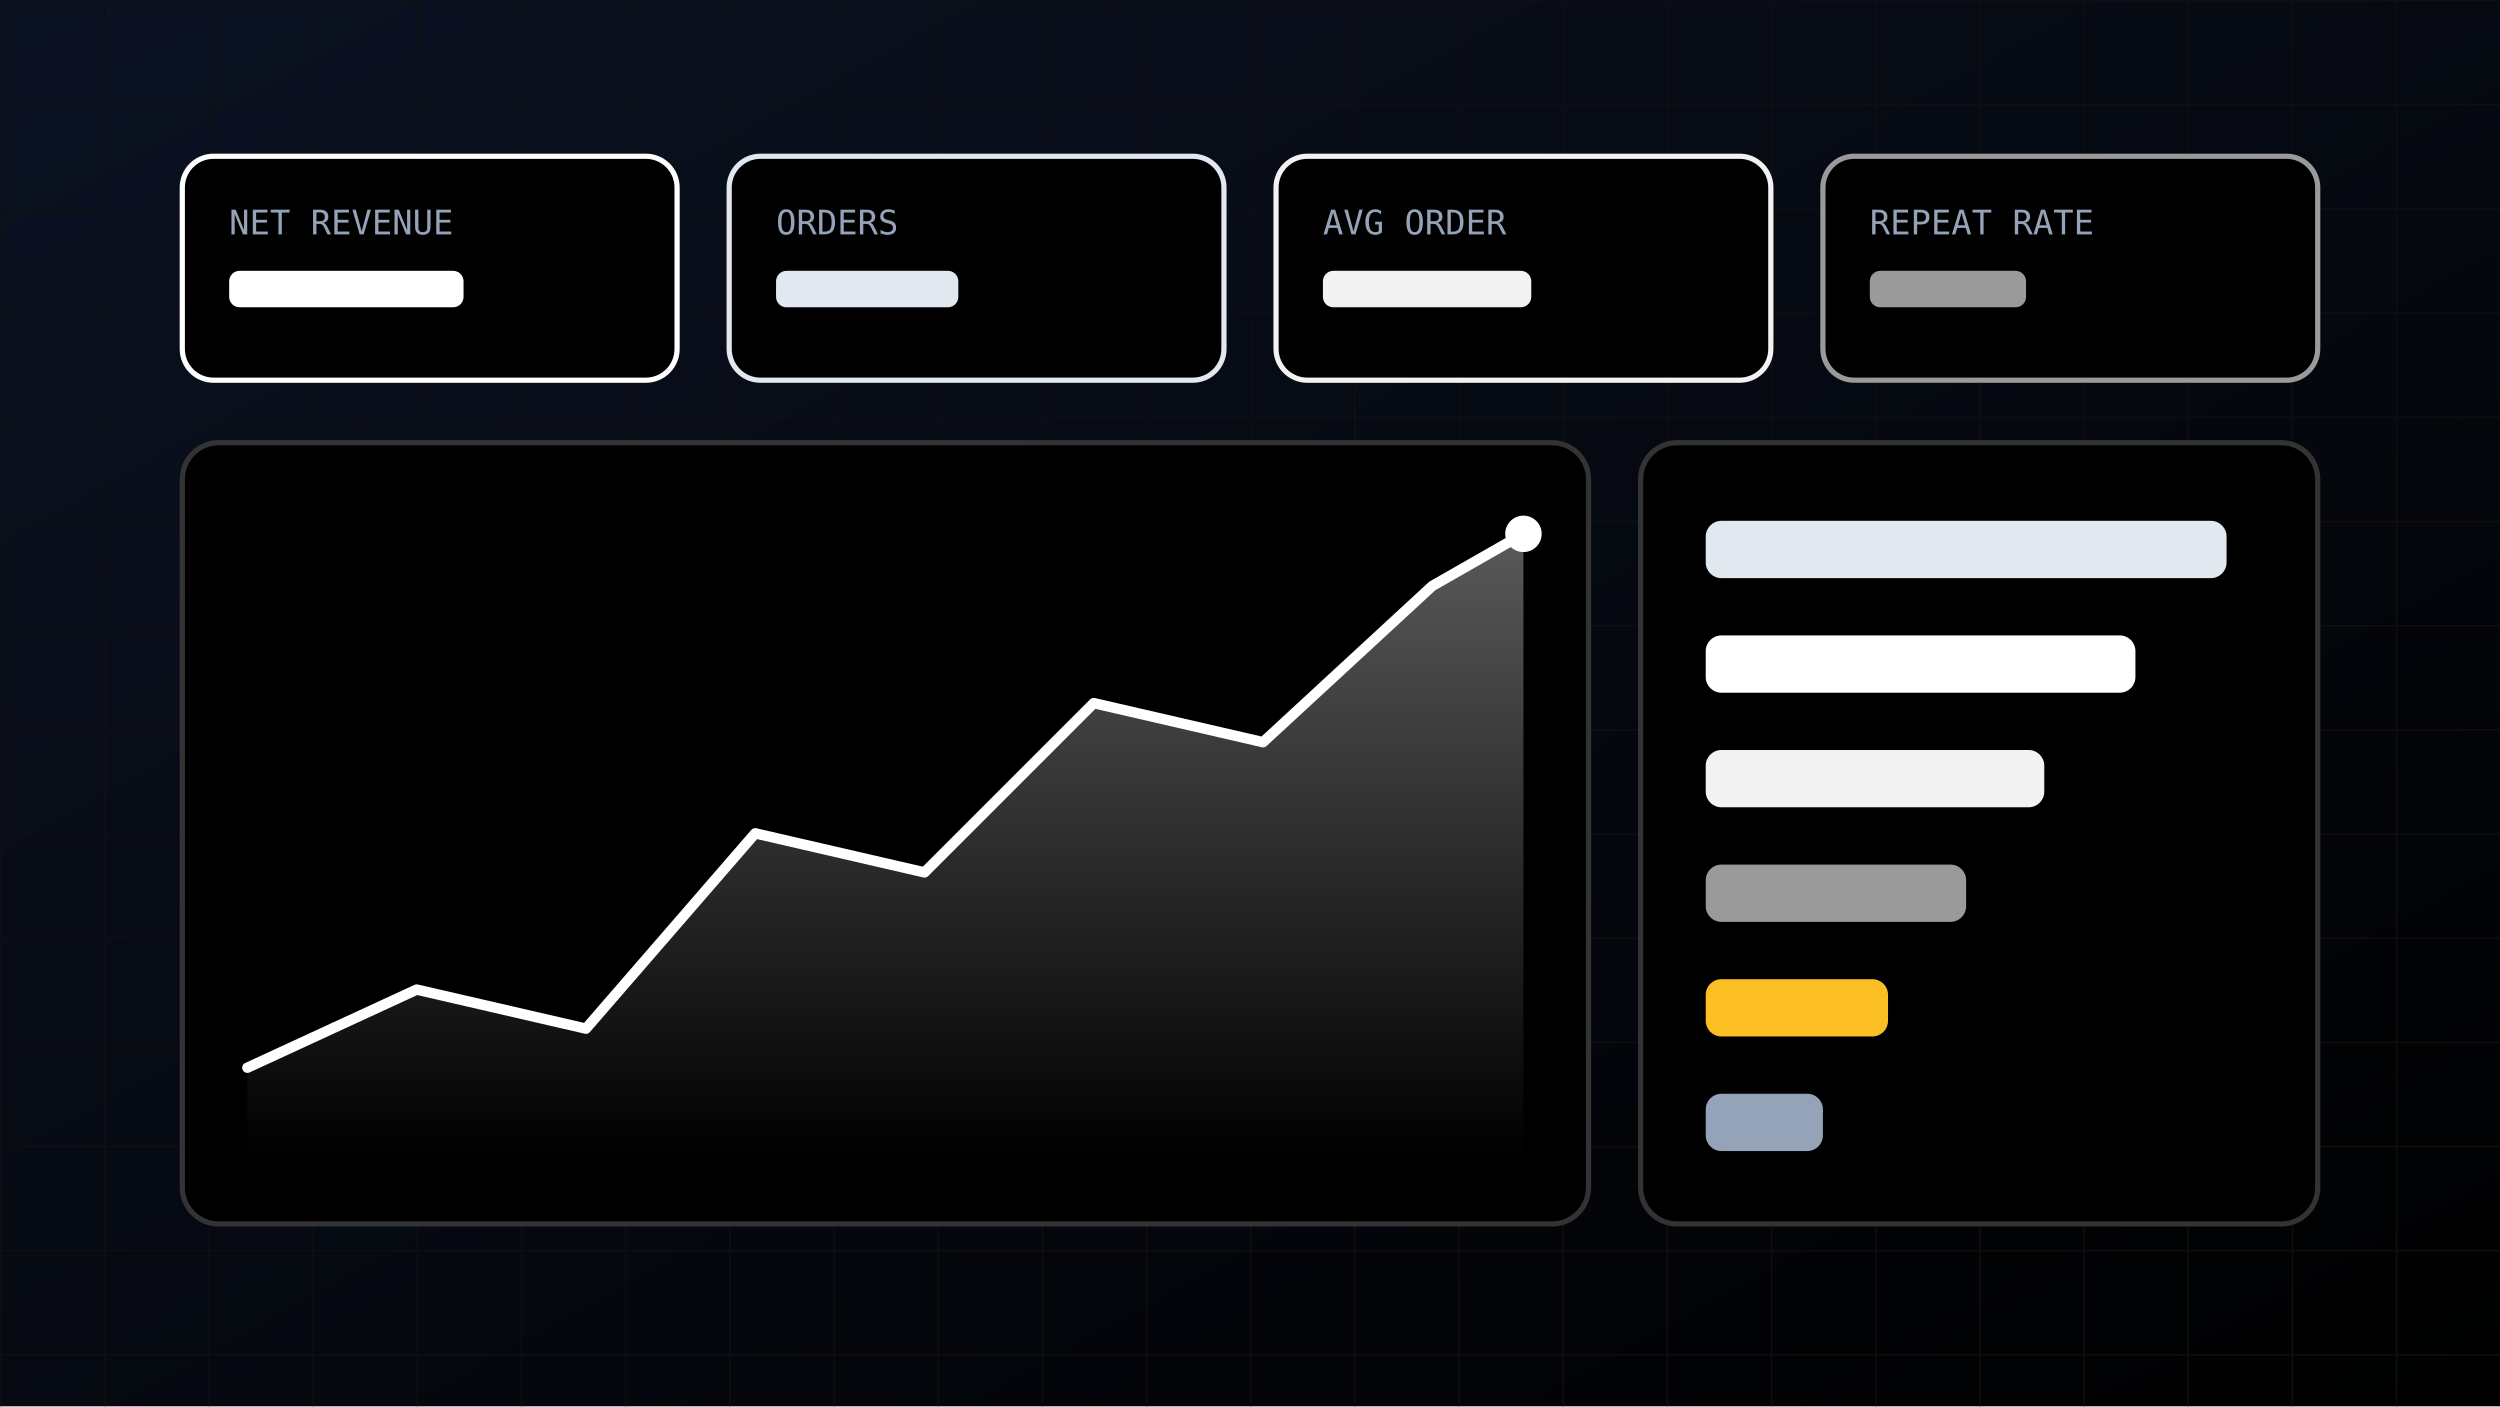
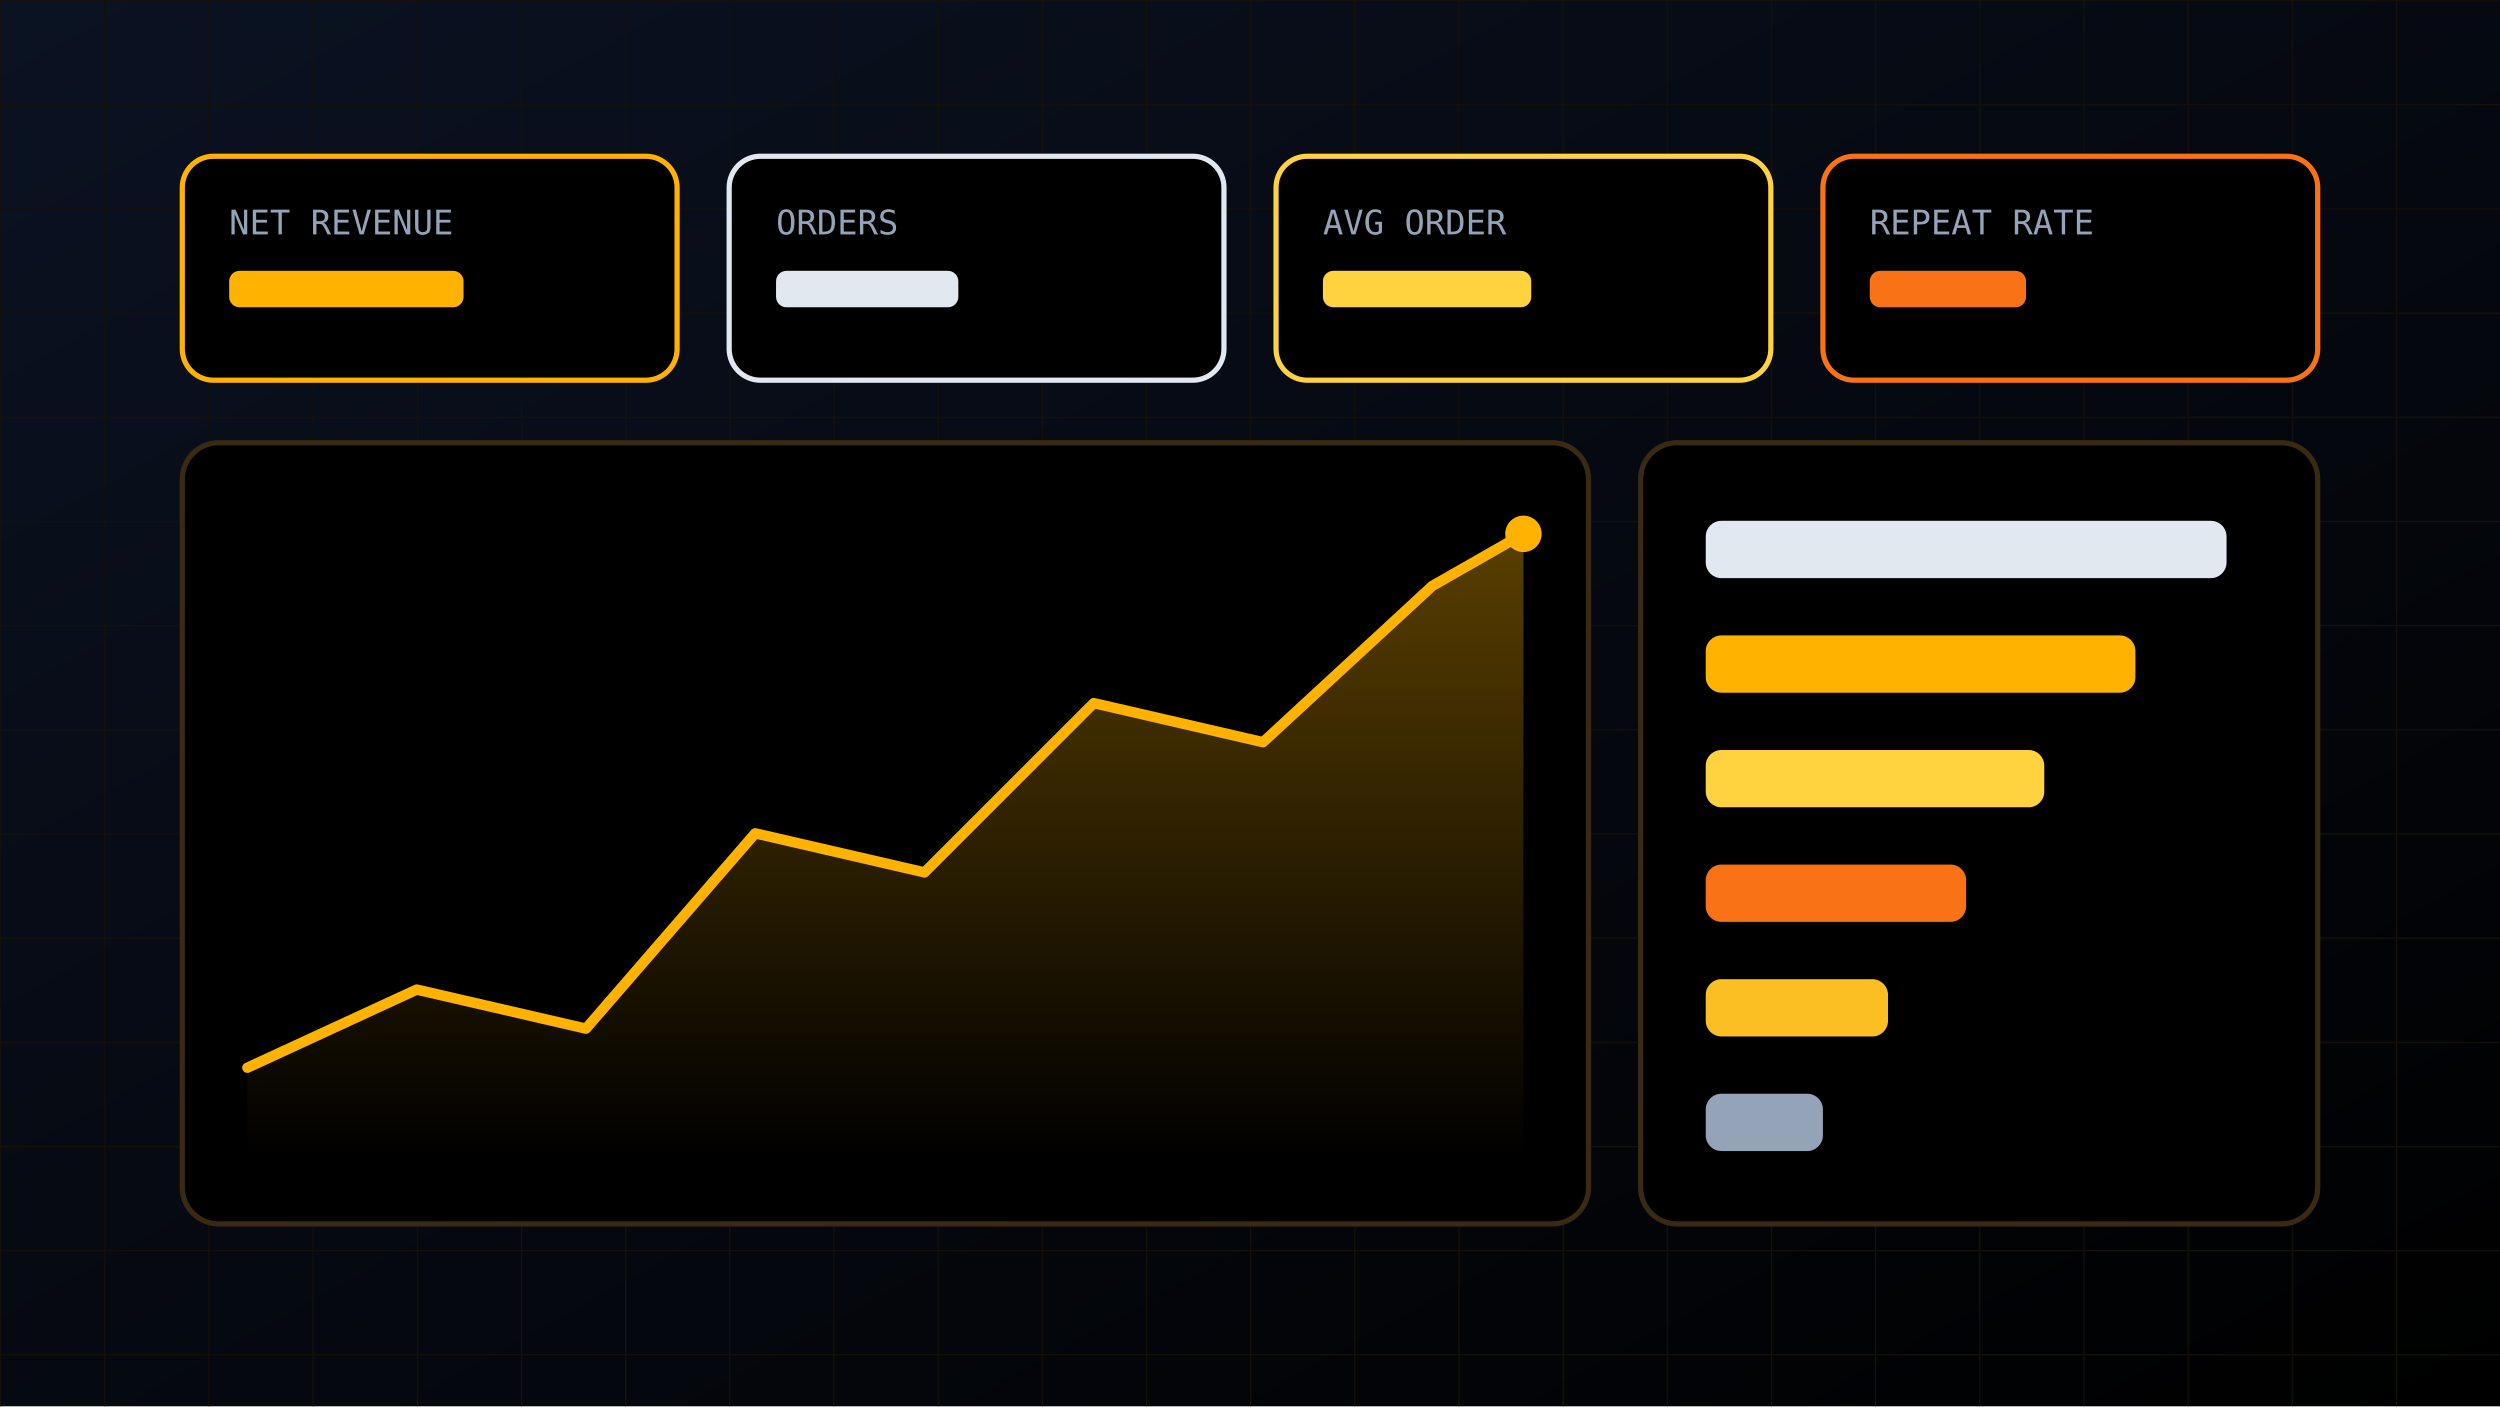
<svg xmlns="http://www.w3.org/2000/svg" viewBox="0 0 960 540" width="960" height="540">
  <defs>
    <linearGradient id="bg4" x1="0" y1="0" x2="1" y2="1">
      <stop offset="0%" stop-color="#0b1222" />
      <stop offset="100%" stop-color="#000000" />
    </linearGradient>
    <pattern id="grid4" width="40" height="40" patternUnits="userSpaceOnUse">
-       <path d="M40 0H0V40" fill="none" stroke="#0f0f0f" stroke-width="1" />
+       <path d="M40 0H0V40" fill="none" stroke="#14100b" stroke-width="1" />
    </pattern>
    <linearGradient id="area4" x1="0" y1="0" x2="0" y2="1">
-       <stop offset="0%" stop-color="#ffffff" stop-opacity=".35" />
-       <stop offset="100%" stop-color="#ffffff" stop-opacity="0" />
+       <stop offset="0%" stop-color="#FFB300" stop-opacity=".35" />
+       <stop offset="100%" stop-color="#FFB300" stop-opacity="0" />
    </linearGradient>
  </defs>
  <rect width="960" height="540" fill="url(#bg4)" />
  <rect width="960" height="540" fill="url(#grid4)" />
  <g font-family="monospace" font-size="13">
-     <rect x="70" y="60" width="190" height="86" rx="12" fill="#000000" stroke="#ffffff" stroke-width="2" />
+     <rect x="70" y="60" width="190" height="86" rx="12" fill="#000000" stroke="#FFB300" stroke-width="2" />
    <text x="88" y="90" fill="#94a3b8">NET REVENUE</text>
-     <rect x="88" y="104" width="90" height="14" rx="4" fill="#ffffff" />
+     <rect x="88" y="104" width="90" height="14" rx="4" fill="#FFB300" />
    <rect x="280" y="60" width="190" height="86" rx="12" fill="#000000" stroke="#e2e8f0" stroke-width="2" />
    <text x="298" y="90" fill="#94a3b8">ORDERS</text>
    <rect x="298" y="104" width="70" height="14" rx="4" fill="#e2e8f0" />
-     <rect x="490" y="60" width="190" height="86" rx="12" fill="#000000" stroke="#f2f2f2" stroke-width="2" />
+     <rect x="490" y="60" width="190" height="86" rx="12" fill="#000000" stroke="#FFD23F" stroke-width="2" />
    <text x="508" y="90" fill="#94a3b8">AVG ORDER</text>
-     <rect x="508" y="104" width="80" height="14" rx="4" fill="#f2f2f2" />
-     <rect x="700" y="60" width="190" height="86" rx="12" fill="#000000" stroke="#9a9a9a" stroke-width="2" />
+     <rect x="508" y="104" width="80" height="14" rx="4" fill="#FFD23F" />
+     <rect x="700" y="60" width="190" height="86" rx="12" fill="#000000" stroke="#F97316" stroke-width="2" />
    <text x="718" y="90" fill="#94a3b8">REPEAT RATE</text>
-     <rect x="718" y="104" width="60" height="14" rx="4" fill="#9a9a9a" />
+     <rect x="718" y="104" width="60" height="14" rx="4" fill="#F97316" />
  </g>
-   <rect x="70" y="170" width="540" height="300" rx="14" fill="#000000" stroke="#333333" stroke-width="2" />
+   <rect x="70" y="170" width="540" height="300" rx="14" fill="#000000" stroke="#3a2a14" stroke-width="2" />
  <path d="M95 410 L160 380 L225 395 L290 320 L355 335 L420 270 L485 285 L550 225 L585 205 L585 445 L95 445 Z" fill="url(#area4)" />
-   <path d="M95 410 L160 380 L225 395 L290 320 L355 335 L420 270 L485 285 L550 225 L585 205" fill="none" stroke="#ffffff" stroke-width="4" stroke-linecap="round" stroke-linejoin="round" />
-   <circle cx="585" cy="205" r="7" fill="#ffffff" />
-   <rect x="630" y="170" width="260" height="300" rx="14" fill="#000000" stroke="#333333" stroke-width="2" />
+   <path d="M95 410 L160 380 L225 395 L290 320 L355 335 L420 270 L485 285 L550 225 L585 205" fill="none" stroke="#FFB300" stroke-width="4" stroke-linecap="round" stroke-linejoin="round" />
+   <circle cx="585" cy="205" r="7" fill="#FFB300" />
+   <rect x="630" y="170" width="260" height="300" rx="14" fill="#000000" stroke="#3a2a14" stroke-width="2" />
  <g>
    <rect x="655" y="200" width="200" height="22" rx="6" fill="#e2e8f0" />
-     <rect x="655" y="244" width="165" height="22" rx="6" fill="#ffffff" />
-     <rect x="655" y="288" width="130" height="22" rx="6" fill="#f2f2f2" />
-     <rect x="655" y="332" width="100" height="22" rx="6" fill="#9a9a9a" />
+     <rect x="655" y="244" width="165" height="22" rx="6" fill="#FFB300" />
+     <rect x="655" y="288" width="130" height="22" rx="6" fill="#FFD23F" />
+     <rect x="655" y="332" width="100" height="22" rx="6" fill="#F97316" />
    <rect x="655" y="376" width="70" height="22" rx="6" fill="#fbbf24" />
    <rect x="655" y="420" width="45" height="22" rx="6" fill="#94a3b8" />
  </g>
</svg>
